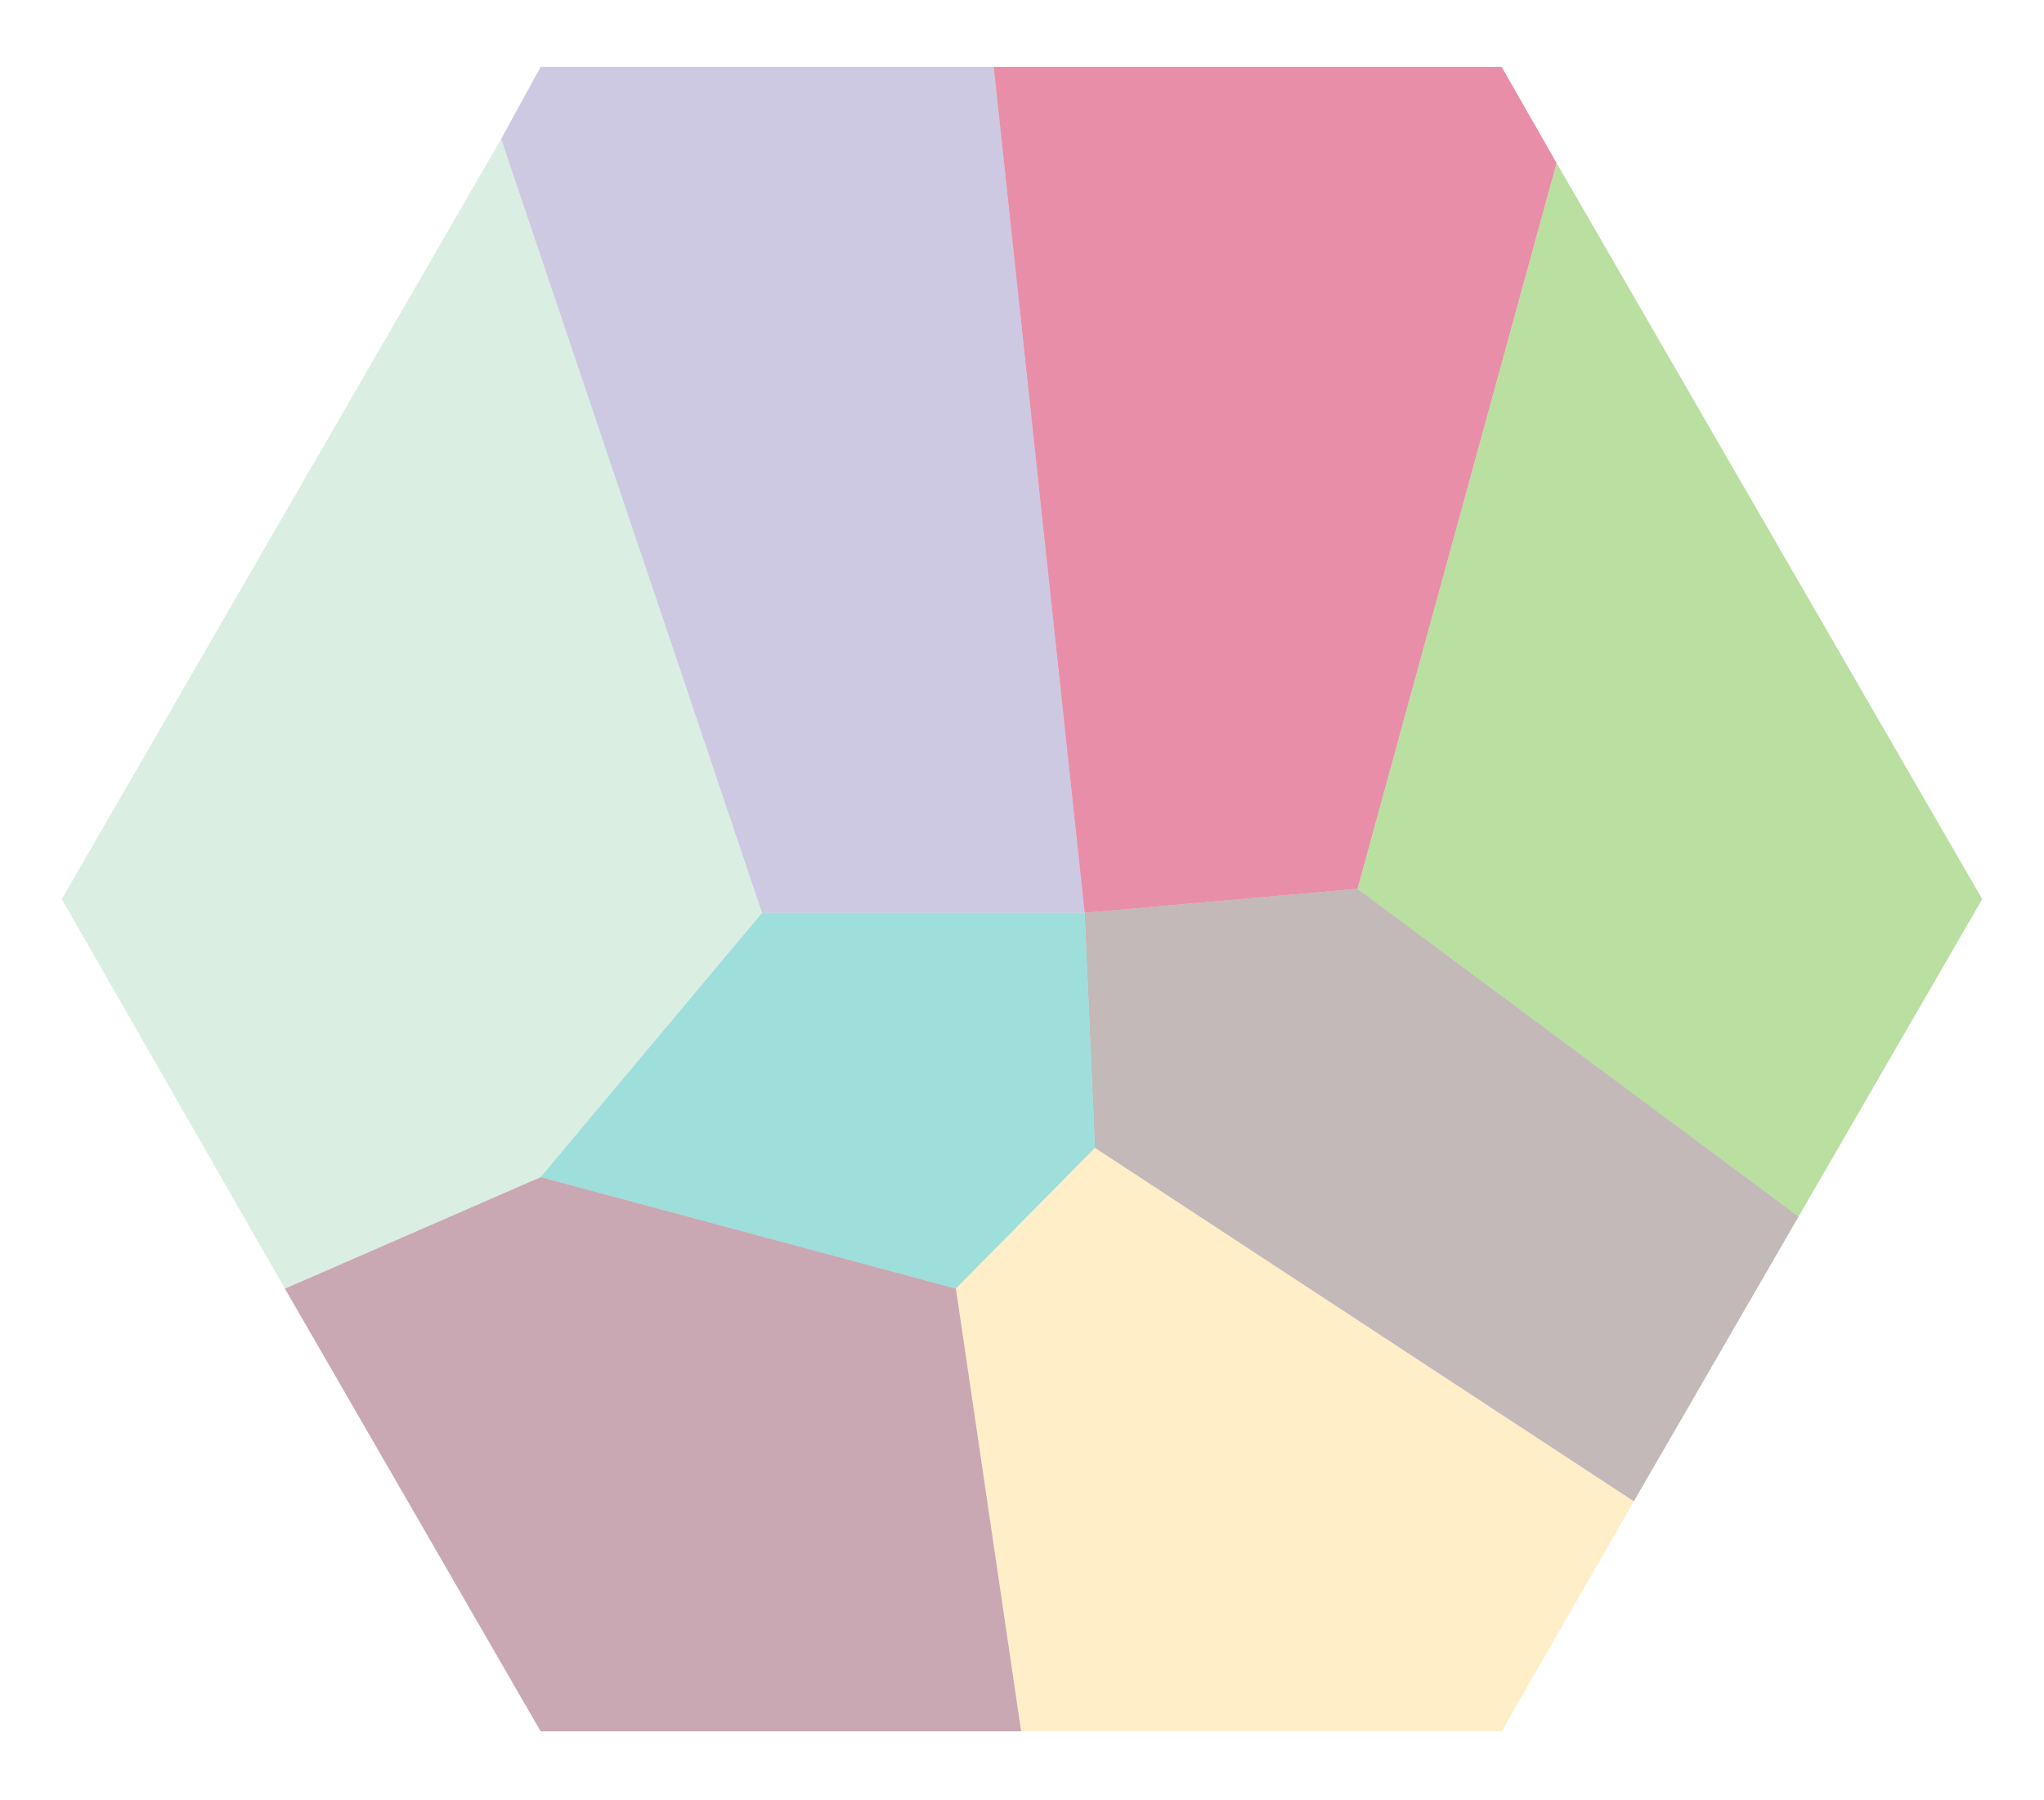
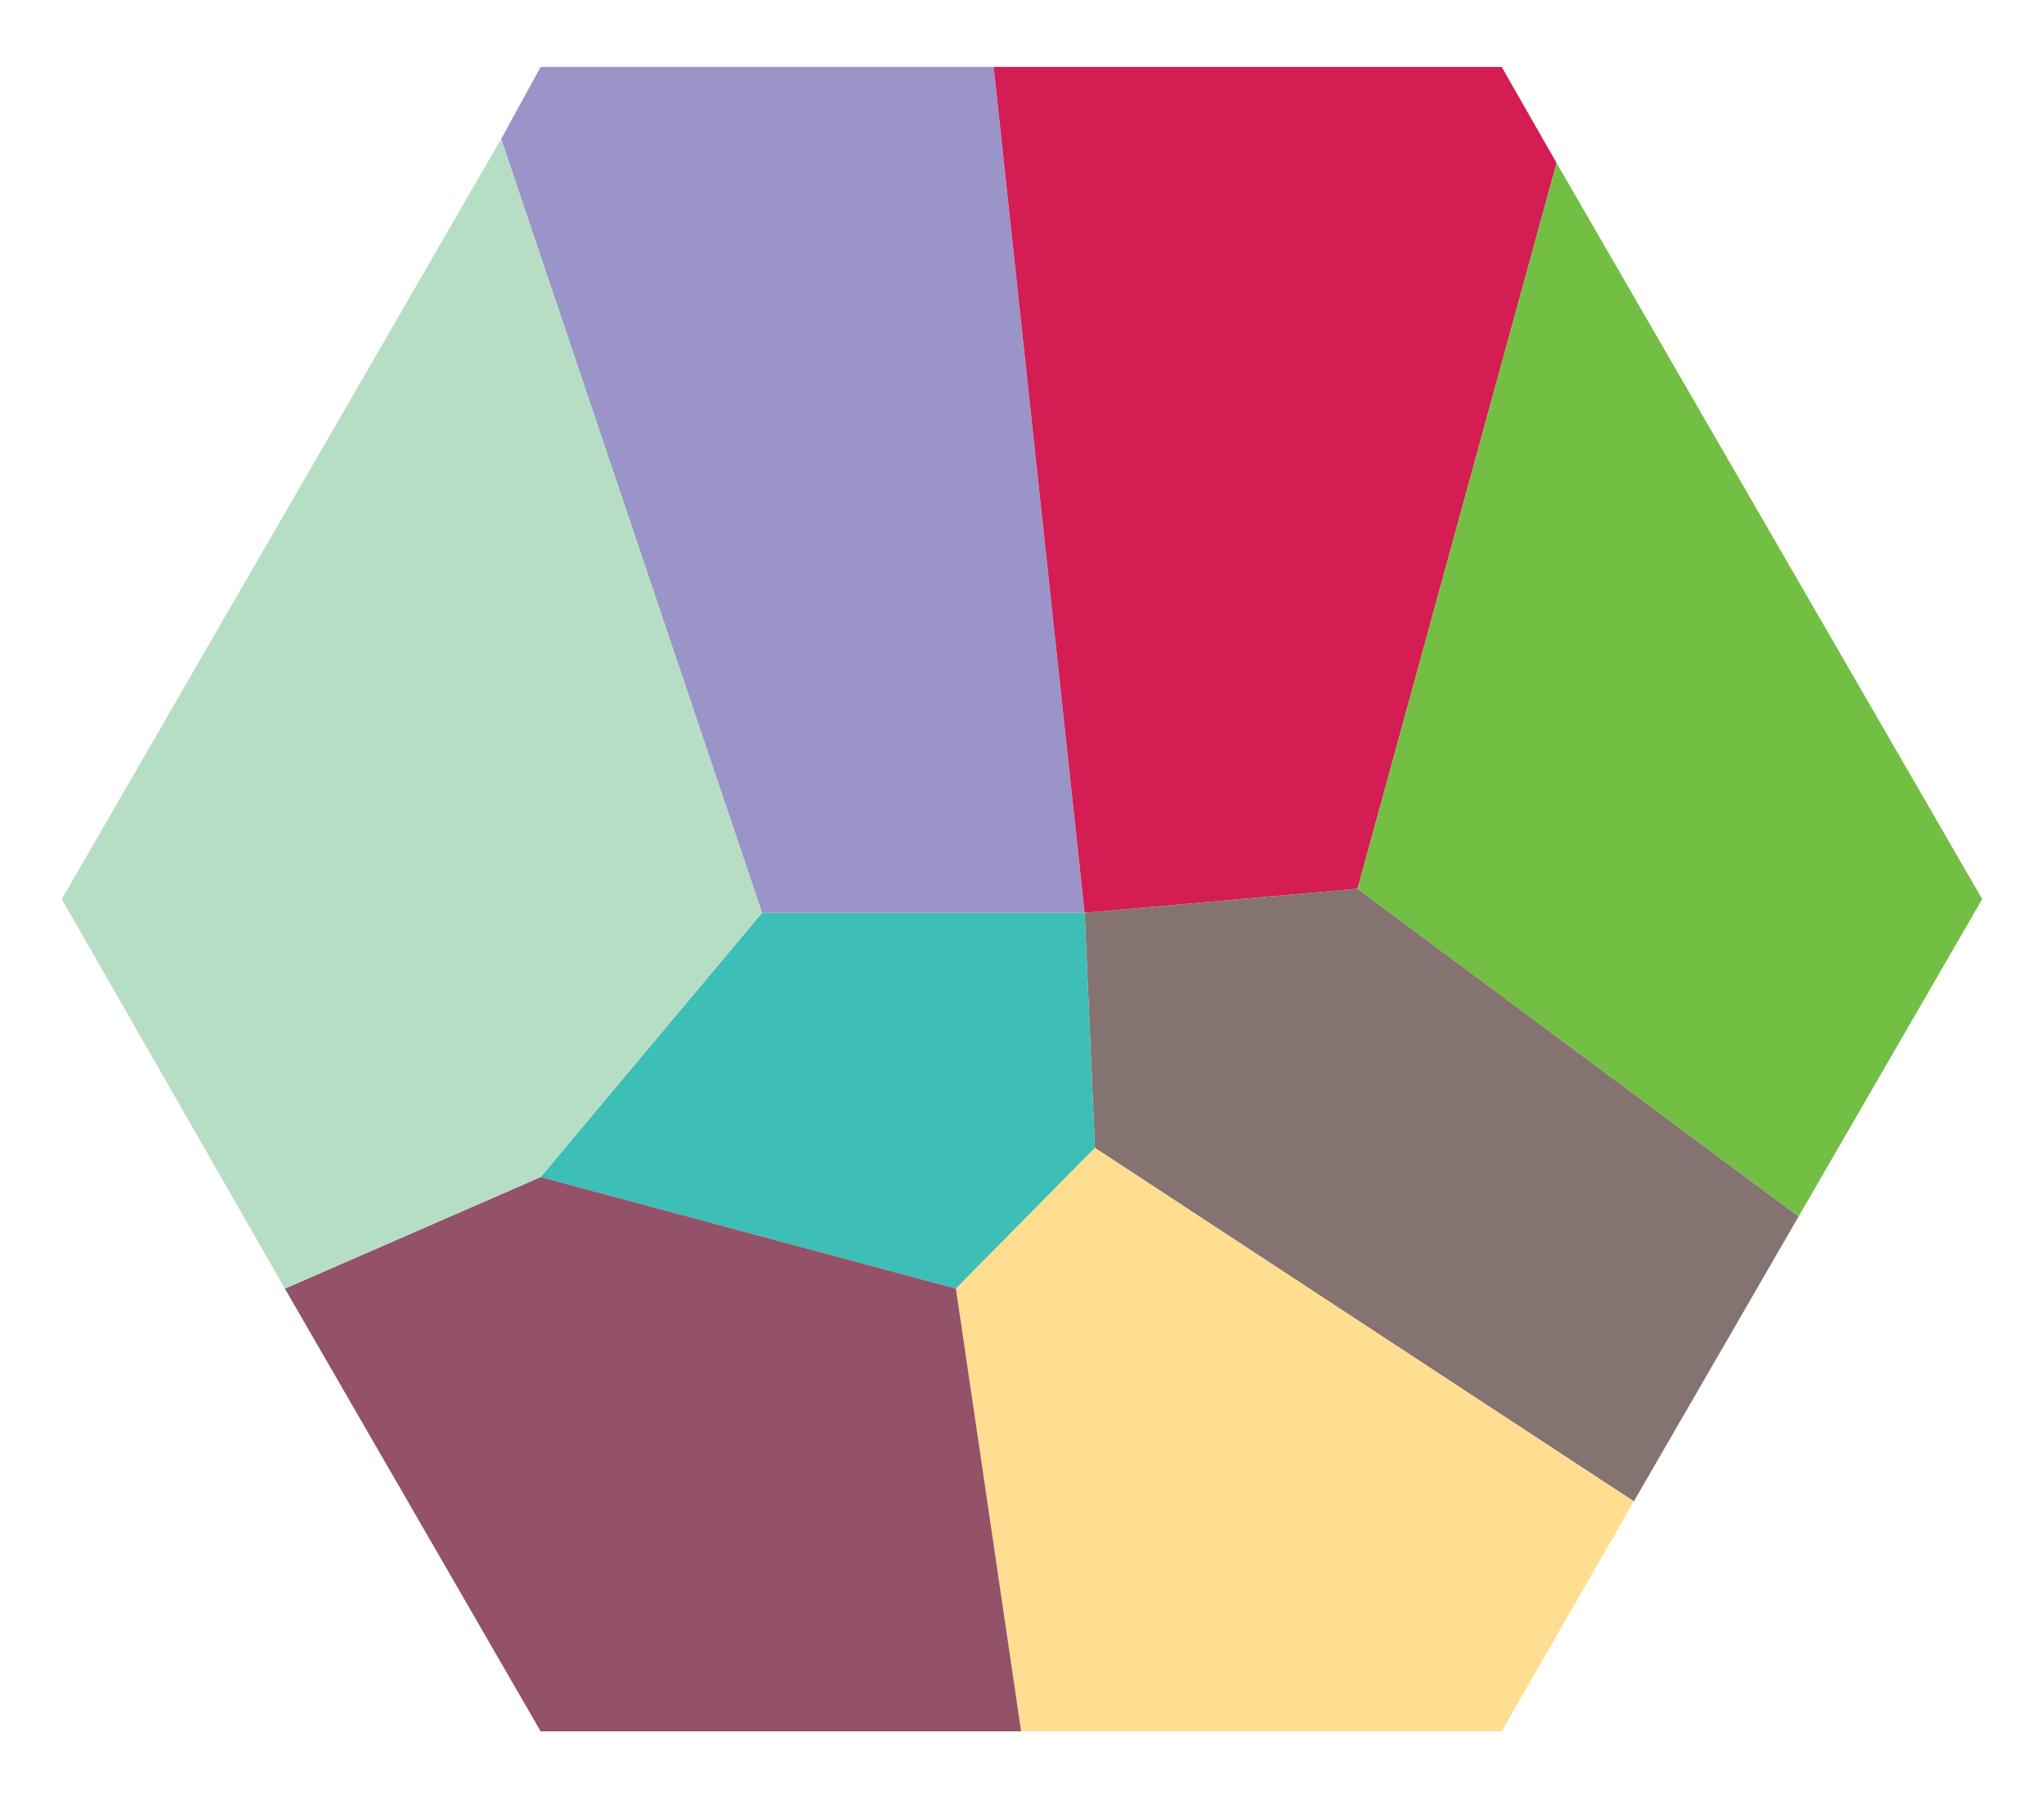
<svg xmlns="http://www.w3.org/2000/svg" id="HowlCounty" viewBox="0 0 119.1 104.9">
-   <polygon points="31.5 3.9 29.2 8.1 44.4 53.2 63.2 53.2 57.9 3.9 31.5 3.9" style="fill: #9b94c8; opacity: .5;" />
-   <polygon points="57.9 3.9 87.5 3.9 90.7 9.5 79.1 51.8 63.2 53.2 57.9 3.9" style="fill: #d41d52; opacity: .5;" />
-   <polygon points="79.1 51.8 104.8 70.9 115.5 52.4 90.7 9.5 79.1 51.8" style="fill: #73bf44; opacity: .5;" />
-   <polygon points="63.2 53.2 79.1 51.8 104.8 70.9 95.2 87.5 63.8 66.9 63.2 53.2" style="fill: #857371; opacity: .5;" />
-   <polygon points="63.2 53.2 44.4 53.2 31.5 68.6 55.7 75.1 63.8 66.9 63.2 53.2" style="fill: #3dbeb7; opacity: .5;" />
-   <polygon points="63.8 66.9 95.2 87.5 87.5 100.9 59.5 100.9 55.7 75.1 63.8 66.9" style="fill: #ffde92; opacity: .5;" />
-   <polygon points="31.5 68.6 55.7 75.1 59.5 100.9 31.5 100.9 16.6 75.1 31.5 68.6" style="fill: #935267; opacity: .5;" />
-   <polygon points="44.4 53.2 31.5 68.6 16.6 75.1 3.6 52.4 29.2 8.1 44.4 53.2" style="fill: #b6dec5; opacity: .5;" />
+   <polygon id="howlcounty_slipgate" points="31.5 3.9 29.2 8.1 44.4 53.2 63.2 53.2 57.9 3.9 31.5 3.9" style="fill: #9b94c8;" />
+   <polygon id="howlcounty_greatwardendam" points="57.9 3.9 87.5 3.9 90.7 9.5 79.1 51.8 63.2 53.2 57.9 3.9" style="fill: #d41d52;" />
+   <polygon id="howlcounty_fortred" points="79.1 51.8 104.8 70.9 115.5 52.4 90.7 9.5 79.1 51.8" style="fill: #73bf44;" />
+   <polygon id="howlcounty_sickleshire" points="63.2 53.2 79.1 51.8 104.8 70.9 95.2 87.5 63.8 66.9 63.2 53.2" style="fill: #857371;" />
+   <polygon id="howlcounty_tellerfarm" points="63.2 53.2 44.4 53.2 31.5 68.6 55.7 75.1 63.8 66.9 63.2 53.2" style="fill: #3dbeb7;" />
+   <polygon id="howlcounty_littlelamb" points="63.8 66.9 95.2 87.5 87.5 100.9 59.5 100.9 55.7 75.1 63.8 66.9" style="fill: #ffde92;" />
+   <polygon id="howlcounty_fortrider" points="31.5 68.6 55.7 75.1 59.5 100.9 31.5 100.9 16.6 75.1 31.5 68.6" style="fill: #935267;" />
+   <polygon id="howlcounty_hungrywolf" points="44.4 53.2 31.5 68.6 16.6 75.1 3.6 52.4 29.2 8.1 44.4 53.2" style="fill: #b6dec5;" />
</svg>
